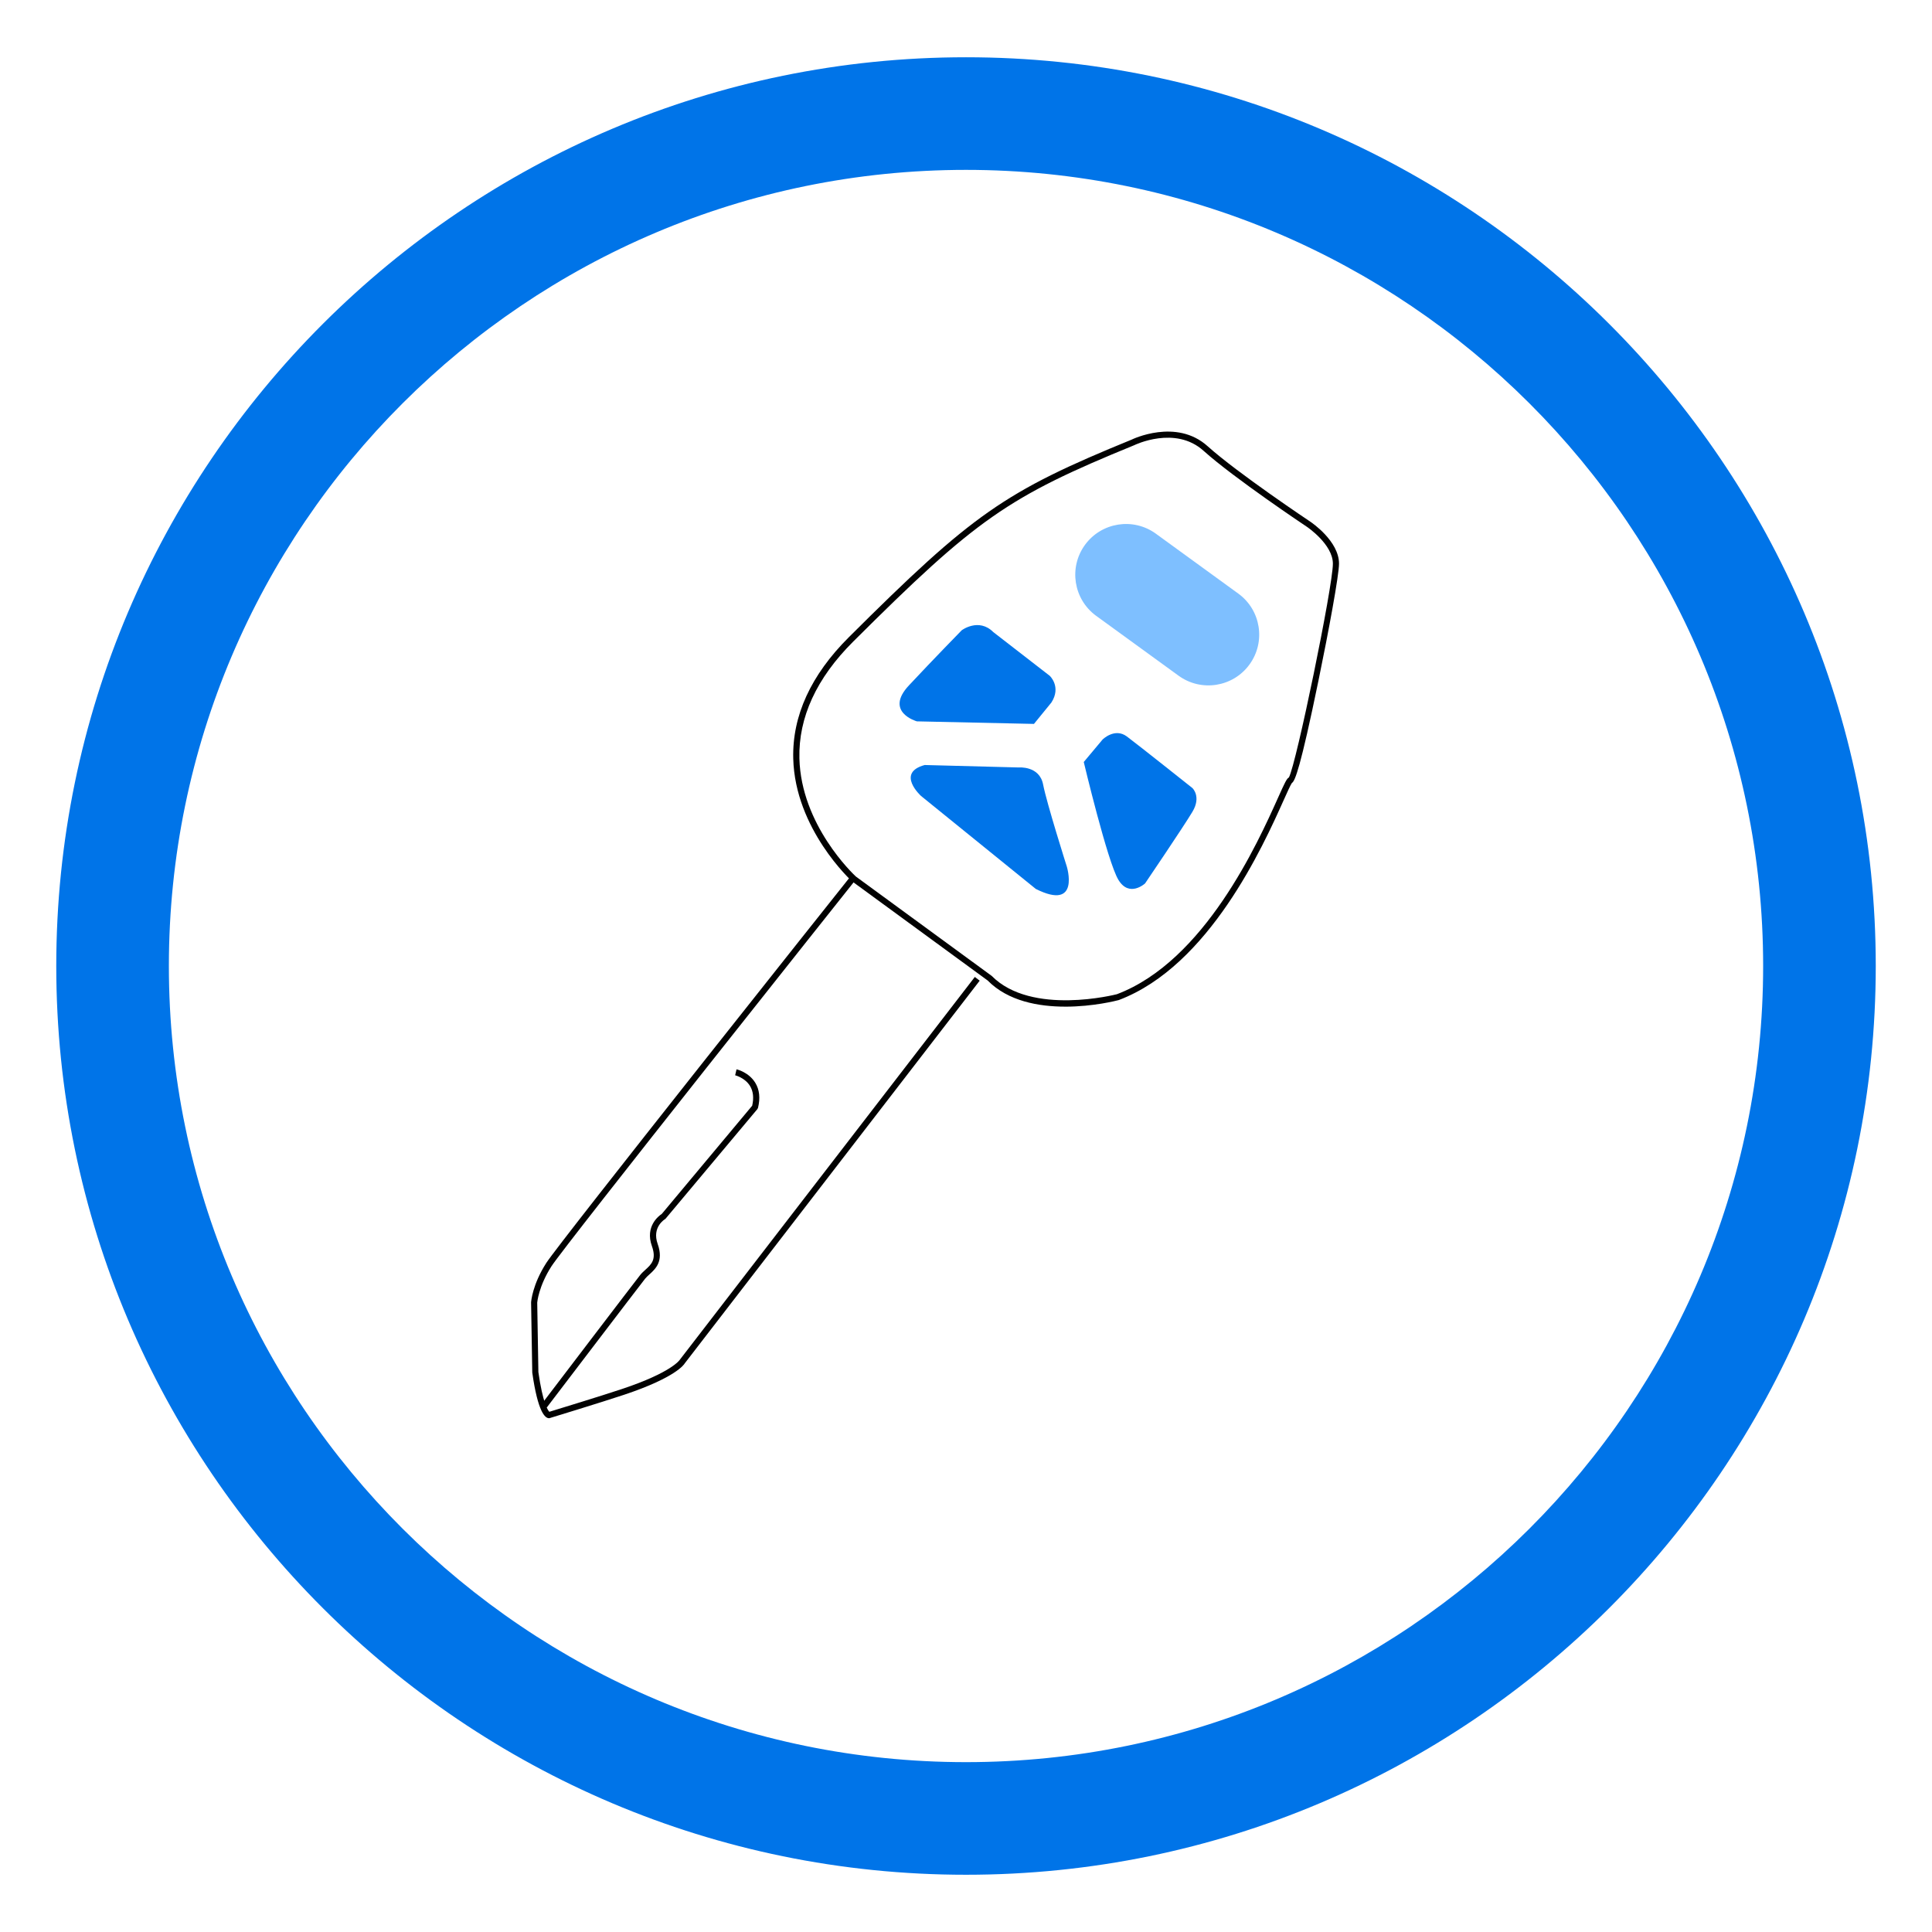
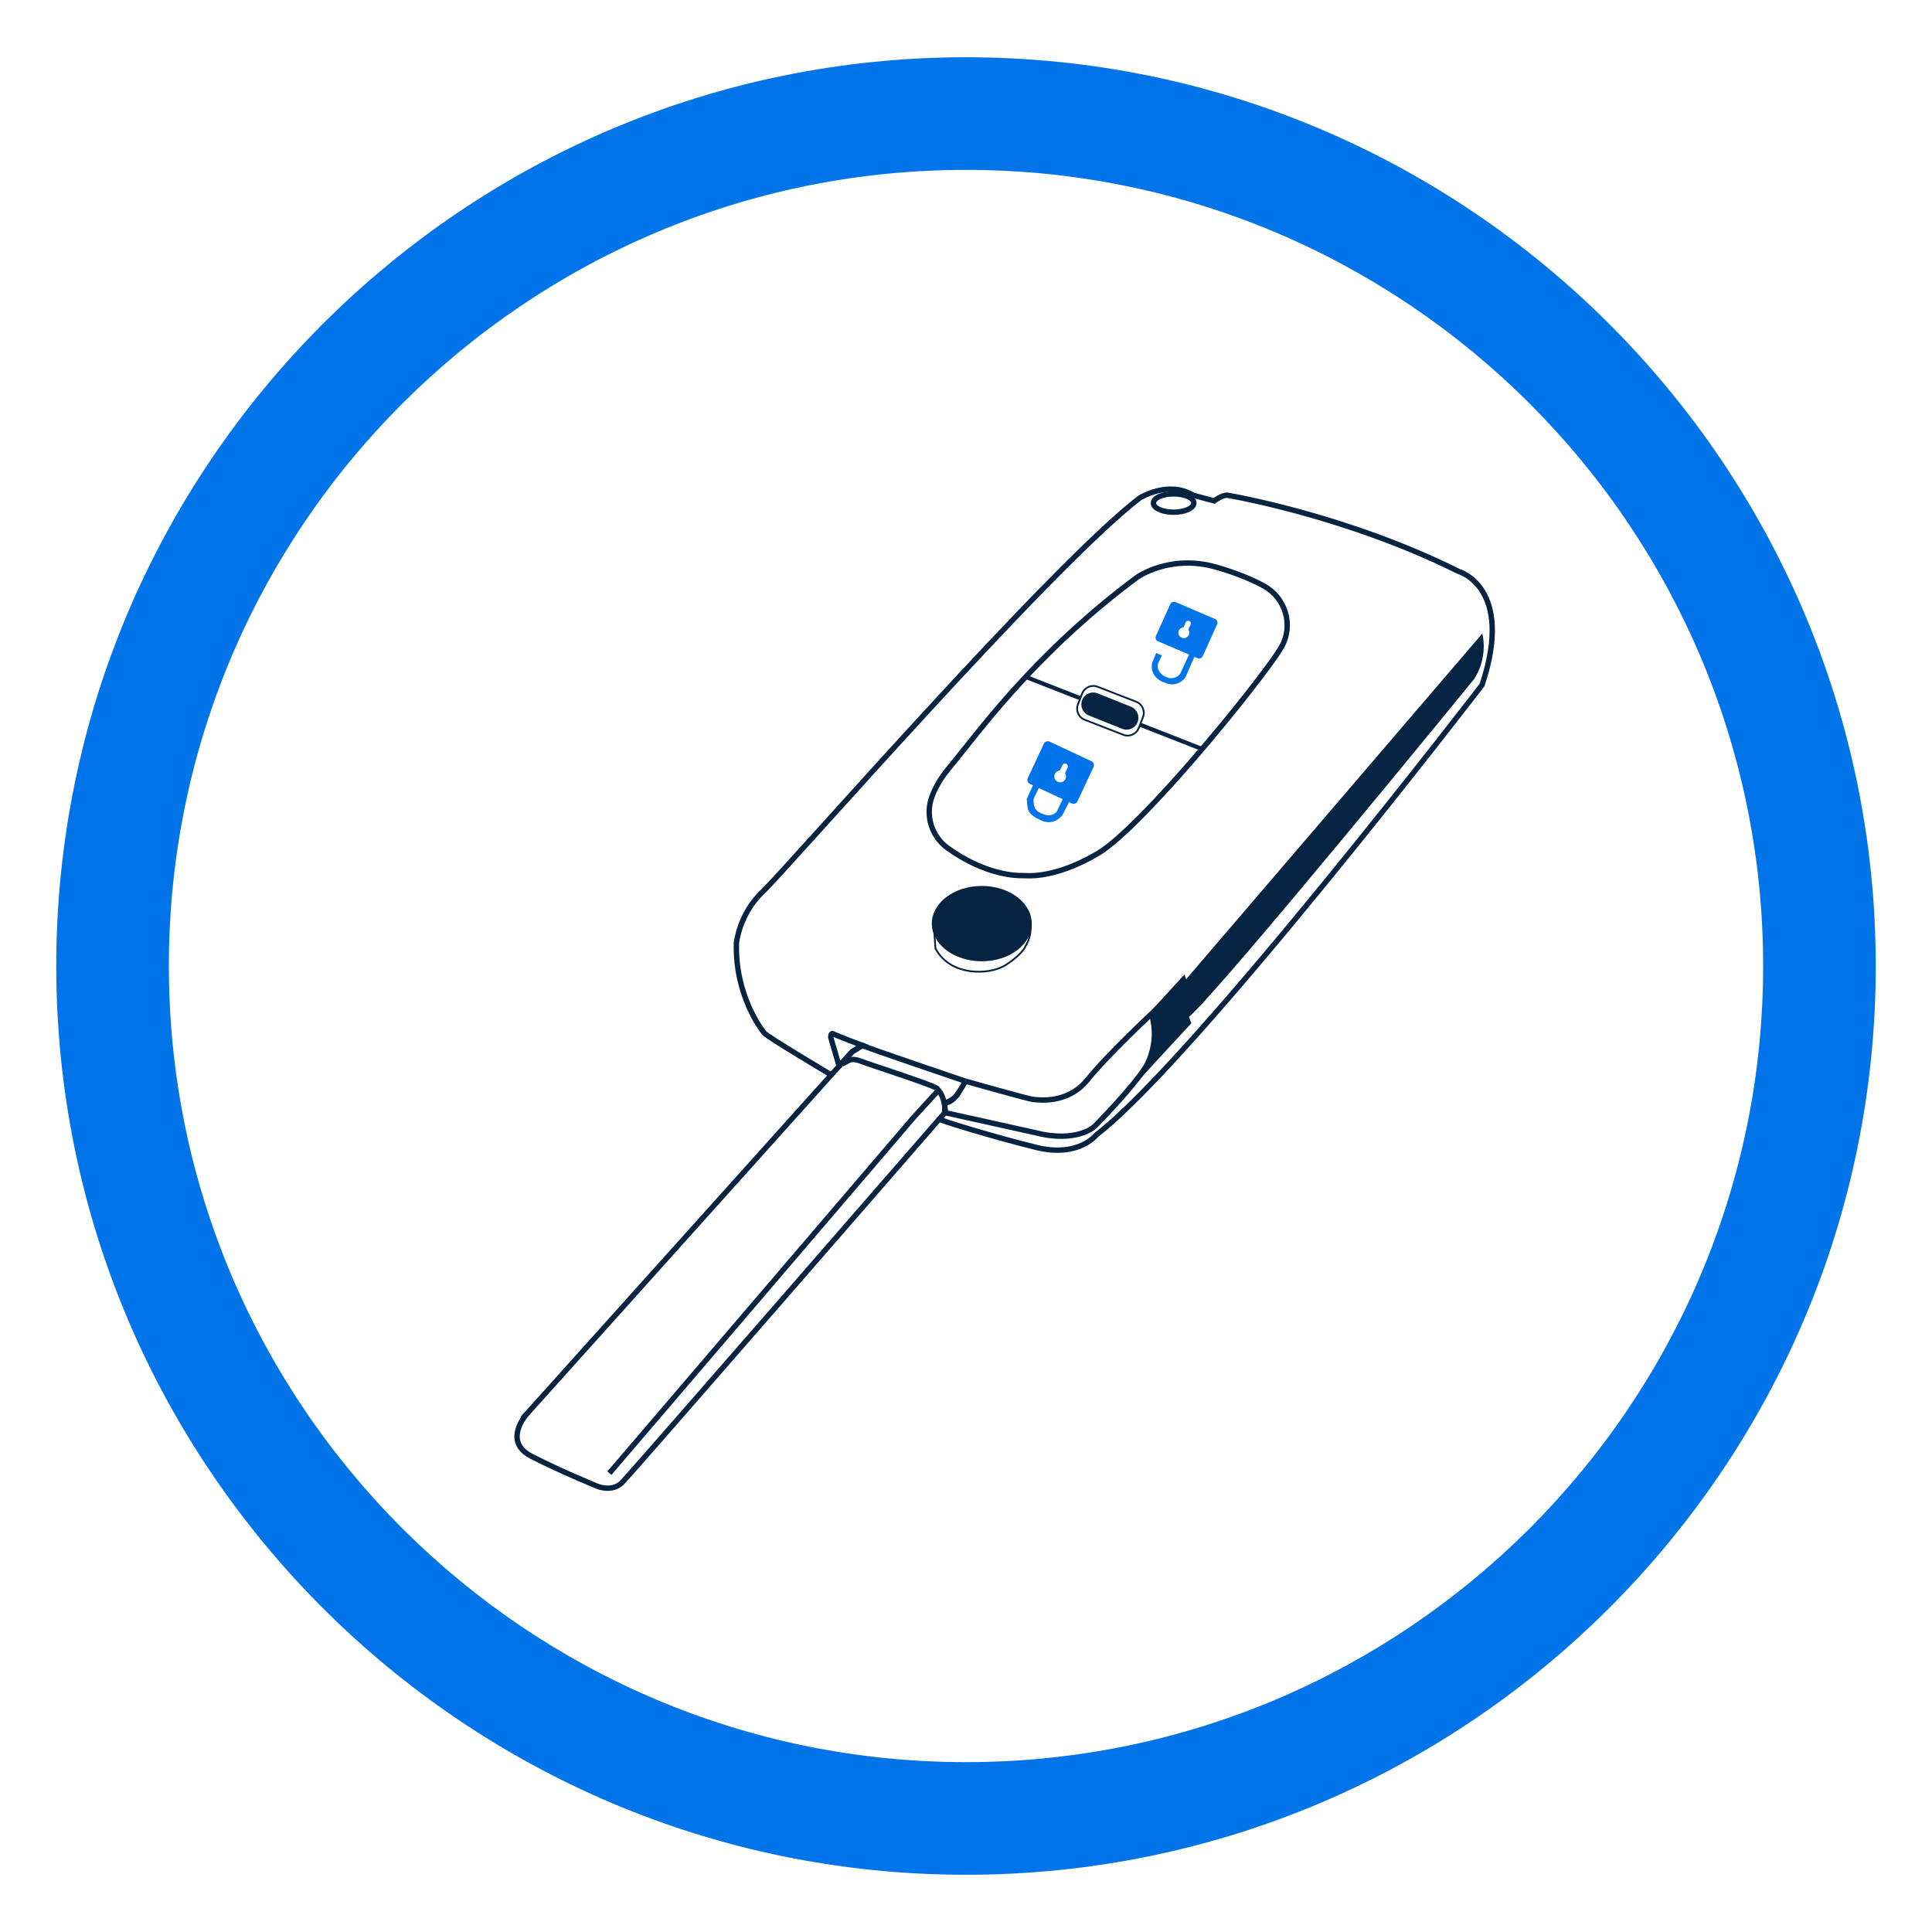
- <svg xmlns="http://www.w3.org/2000/svg" id="Calque_1" data-name="Calque 1" viewBox="0 0 1080 1080">
+ <svg xmlns="http://www.w3.org/2000/svg" id="Calque_1" version="1.1" viewBox="0 0 1080 1080">
  <defs>
-     <clipPath id="clippath">
-       <path fill="none" d="M31.44 32h1017.12v1016H31.44z" />
-     </clipPath>
    <style>
-       .cls-2 {
+       .st0, .st1, .st2, .st3 {
+         fill: none;
+       }
+ 
+       .st4 {
        fill: #0074e8;
      }
-       .cls-3 {
-         fill: #010101;
+ 
+       .st1 {
+         stroke-width: 3px;
+       }
+ 
+       .st1, .st2, .st3 {
+         stroke: #062442;
+       }
+ 
+       .st1, .st3 {
+         stroke-miterlimit: 10;
+       }
+ 
+       .st2 {
+         stroke-miterlimit: 10;
+         stroke-width: 1px;
+       }
+ 
+       .st5 {
+         fill: #062442;
+       }
+ 
+       .st6 {
+         fill: #fcfcfc;
+       }
+ 
+       .st7 {
+         clip-path: url(#clippath);
      }
    </style>
+     <clipPath id="clippath">
+       <rect class="st0" x="31.44" y="32" width="1017.12" height="1016" />
+     </clipPath>
  </defs>
-   <g clip-path="url(#clippath)">
-     <path fill="#0074e8" d="M540 1048c-280.42 0-508.55-227.89-508.55-508S259.58 32.01 540 32.01 1048.56 259.89 1048.56 540 820.42 1048 540 1048Zm0-953.04C294.29 94.96 94.4 294.6 94.4 540S294.3 985.05 540 985.05 985.61 785.4 985.61 540 785.7 94.96 540 94.96Z" />
-     <path fill="#7ebfff" d="M646.15 298.34c-12.68-9.21-30.43-6.41-39.65 6.26-9.21 12.68-6.4 30.45 6.27 39.66l46.06 33.46c12.68 9.21 30.45 6.4 39.66-6.29 9.2-12.67 6.4-30.42-6.29-39.62l-46.06-33.47Z" />
-     <path d="M512.5 403.23s-18.33-5.19-4.41-20.08c13.91-14.88 29.52-30.83 29.52-30.83s9.51-7.14 17.65 1.02l31.56 24.45s6.59 6.1.92 14.92l-9.75 11.96-65.5-1.43Z" class="cls-2" />
-     <path d="m605.83 425.96 10.52-12.56s6.8-6.78 13.58-1.7c6.8 5.09 36.65 28.84 36.65 28.84s5.09 4.76 0 13.25c-5.08 8.5-26.47 40.04-26.47 40.04s-8.83 8.14-14.94-2.03c-6.11-10.17-19.34-65.84-19.34-65.84" class="cls-2" />
-     <path d="m516.91 427.65 52.61 1.37s11.55-1.03 13.58 9.49c2.03 10.53 13.23 45.82 13.23 45.82s7.81 25.18-17.31 12.59l-64.14-51.96s-14.26-12.9 2.03-17.31" class="cls-2" />
-     <path d="M595.48 562.72c-14.84 0-31.97-3.04-43.36-14.61l-75.89-55.5c-.32-.29-31.81-29.12-32.8-68.58-.6-23.86 9.85-46.66 31.04-67.78 69.32-69.08 87.06-81.47 158.15-110.51.14-.07 24.87-12.16 42.46 3.7 16.66 14.99 57.02 41.94 57.43 42.21.66.44 16.01 10.82 16.01 23.45 0 6.33-5.77 37.65-11.48 65.32-10.14 49.19-13.14 56.26-14.87 57.28-.76 1.05-2.67 5.32-4.69 9.82-11.34 25.26-41.47 92.38-92.07 111.52-1.13.31-14.25 3.69-29.92 3.69Zm-117.01-72.71 75.89 55.52c22.25 22.54 69.54 10.36 70 10.24 49.11-18.59 78.82-84.76 90-109.67 3.84-8.57 4.94-10.93 6.15-11.5 4.13-7.61 24.58-106.77 24.58-119.5 0-10.79-14.34-20.5-14.49-20.59-.41-.27-40.97-27.35-57.81-42.52-15.85-14.28-38.52-3.24-38.75-3.12-70.64 28.86-88.25 41.18-157.13 109.82-20.5 20.42-30.6 42.37-30.04 65.24.91 37.17 30.07 64.68 31.61 66.09Z" class="cls-3" />
-     <path d="M307.12 792.78h-.25c-2.14 0-6.2-3.31-9.33-25.5l-.66-39.21c.03-.54.76-10.05 8.55-22.15 7.57-11.79 162.91-207.09 169.52-215.39l2.68 2.13c-1.62 2.04-161.83 203.47-169.31 215.12-7.27 11.3-8 20.3-8.01 20.39l.65 38.84c2.44 17.21 5.25 21.3 6.12 22.19 4.49-1.37 29.33-8.97 40.75-12.79 27.52-9.18 32.06-16.12 32.1-16.19l165-214.1 2.72 2.09-164.88 213.92c-.3.58-5.01 7.91-33.86 17.54-12.57 4.2-41.25 12.94-41.54 13.03l-.25.07Z" class="cls-3" />
-     <path d="m305.65 786.79-2.73-2.08c2.11-2.77 51.64-67.82 54.99-72.02.83-1.04 1.84-1.95 2.82-2.84 3.41-3.1 6.36-5.78 3.68-13.31-3.93-11.01 3.87-16.87 5.54-17.97l50.52-60.46c1.01-4.36.6-8.07-1.19-11.03-2.84-4.64-8.28-5.98-8.33-5.99l.78-3.34c.27.06 6.86 1.64 10.46 7.51 2.37 3.85 2.88 8.58 1.54 14.05l-.36.69-51.41 61.37c-.32.18-7.69 4.56-4.31 14.02 3.45 9.69-1.21 13.91-4.61 17-.92.84-1.78 1.62-2.44 2.44-3.32 4.18-54.42 71.28-54.94 71.96Z" class="cls-3" />
+   <g class="st7">
+     <path class="st4" d="M540,1048c-280.42,0-508.55-227.89-508.55-508S259.58,32.01,540,32.01s508.56,227.88,508.56,507.99-228.14,508-508.56,508h0ZM540,94.96c-245.71,0-445.6,199.64-445.6,445.04s199.9,445.05,445.6,445.05,445.61-199.65,445.61-445.05S785.7,94.96,540,94.96Z" />
  </g>
+   <path class="st1" d="M525.07,625.55c-.45.54,30.47,10.02,54.26,15.87,23.78,5.85,33.53-7.02,33.53-7.02,54.59-41.72,215.61-251.48,215.61-251.48,18.33-54.98-13.26-63.55-13.26-63.55-61.6-30.8-126.33-42.11-129.06-42.5s-7.41,3.12-7.41,3.12l-11.7-3.12c-14.04-8.58-30.02,1.56-30.02,1.56-49.91,38.21-197.29,207.42-210.54,219.9-13.26,12.48-14.82,28.85-14.82,28.85-.78,28.85,13.65,47.96,15.6,50.3,1.95,2.34,37.43,23.39,37.43,23.39" />
+   <path class="st5" d="M662.15,544.69l.9,2.7,165.57-193.25s3.6,12.76-4.49,25.35c0,0-141.84,174.02-159.46,188.94l1.26,3.6-45.48,49.26,19.77-24.45s6.83-11.33,1.98-30.38l19.95-21.75v-.02h0Z" />
+   <path class="st5" d="M576.77,516.3c0,11.63-12.51,21.06-27.94,21.06-13.36,0-24.53-7.07-27.29-16.51-.43-1.46-.65-2.98-.65-4.54,0-11.63,12.51-21.06,27.94-21.06s27.94,9.43,27.94,21.06h0Z" />
+   <path class="st3" d="M522.9,530.02l-.66-9.48,38.33-21.34s10.93,1.71,14.36,12.12-1.58,17.39-1.58,17.39c0,0-1.45,4.48-11.06,10.67-9.62,6.19-31.74,6.06-39.38-9.35h-.01Z" />
+   <path class="st1" d="M539.72,604.39h0s35.17,9.97,37.71,10.18,19.28,2.97,30.51-11.02c11.23-13.98,37.21-38.19,37.21-38.19,0,0,2.78,19.44-4.93,31.46s-28.26,32.79-28.26,32.79c0,0-9.74,9.53-33.05,3.6l-50.63-11.23-.21-5.3s4.45-.21,7.63-5.72" />
+   <path class="st1" d="M469.05,595.84l-4.66-15.91s-.19-2.91,1.55-1.94,16.11,6.4,16.11,6.4l-5.63,3.49-7.37,7.96h0Z" />
+   <path class="st1" d="M539.72,604.4s-55.93-18.9-57.67-20.01l-5.63,3.49-11.74,12.98-170.3,189.62h.01s-13.58,15.15,2.52,23.49,37.07,16.88,37.07,16.88c0,0,8.15,3.49,13.78-2.13,5.63-5.63,177.3-203.17,177.3-203.17l3.22-3.56-.21-5.3s4.13-1.38,6.25-3.85,5.4-8.44,5.4-8.44" />
+   <path class="st1" d="M340.66,823.51l170.12-198.94,13.86-15.14s3.84,4.14,3.65,12.56" />
+   <path class="st1" d="M470.66,594.75l4.28-2.2s2.08-1.04,6.72.81,41.31,13.54,42.21,15.18" />
+   <path class="st1" d="M635.5,322.79s18.21-13.18,44.18-5.81c11.89,3.37,20.62,7.23,26.58,10.43,12.31,6.59,17.03,22.07,10.11,34.19-.21.37-.43.73-.65,1.11-10.85,17.83-77.12,99.59-101.92,114.32-21.36,12.68-36.39,12.72-40.16,12.48-.58-.04-1.16-.06-1.75-.04-3.91.11-21.21-.34-42.13-15.4-9.04-6.51-12.67-18.32-8.79-28.77,1.77-4.78,4.73-10.18,9.51-15.94,9.37-11.29,22.72-29.37,42.44-50.5.35-.37.7-.75,1.05-1.12,15.99-17.03,36.09-35.99,61.53-54.94h0Z" />
+   <path class="st5" d="M613.6,387.59l18.62,7.47c3.41,1.37,5.06,5.24,3.7,8.65h0c-1.37,3.41-5.24,5.06-8.65,3.7l-18.62-7.47c-3.41-1.37-5.06-5.24-3.7-8.65h0c1.37-3.41,5.24-5.06,8.65-3.7Z" />
+   <rect class="st5" x="587.58" y="367.74" width="2.32" height="33.3" transform="translate(16.1 792.39) rotate(-68.61)" />
+   <rect class="st2" x="610.85" y="379.08" width="19.82" height="36.49" rx="6.65" ry="6.65" transform="translate(25.46 831.87) rotate(-68.75)" />
+   <rect class="st5" x="653.59" y="393.46" width="2.32" height="36.97" transform="translate(32.38 871.35) rotate(-68.61)" />
+   <path class="st4" d="M586.74,414.59l23.39,10.93c1.22.57,1.74,2.02,1.17,3.22l-8.97,19.21c-.57,1.22-2.02,1.74-3.22,1.17l-1.55-.72-21.85-10.21c-1.22-.57-1.74-2.02-1.17-3.22l8.97-19.21c.57-1.22,2.02-1.74,3.22-1.17h0Z" />
+   <path class="st4" d="M598.03,447.57l-4.23,8.23s-4.63,6.27-12.09,2.7c-7.46-3.56-7.36-5.61-7.72-11.96l4.21-9.17,3.15,1.86-3.51,7.18s-.8,5.19,2.48,7.27,7.33,3.35,10.41.07l4.04-8.48,3.26,2.29h0Z" />
+   <path class="st5" d="M607.75,487.57" />
+   <path class="st4" d="M657.18,336.58l22.06,9.46c1.14.49,1.66,1.8,1.15,2.92l-8.04,17.8c-.51,1.12-1.85,1.64-2.99,1.15l-1.45-.62-20.61-8.83c-1.14-.49-1.66-1.8-1.15-2.92l8.04-17.8c.51-1.12,1.85-1.64,2.99-1.15h0Z" />
+   <path class="st4" d="M668.08,366.2l-5.4,12.43s-4.08,6.19-11.44,3.03c0,0-8.59-2.2-7.26-10.97l2.34-5.66,3.17,1.36-2.24,4.79s-1.41,5.5,6.18,7.85c0,0,3.79.78,6.25-2.3l5.51-11.89,2.88,1.38h0v-.02Z" />
+   <ellipse class="st6" cx="592.64" cy="434.06" rx="3.27" ry="3.28" transform="translate(-51.46 787.28) rotate(-64.96)" />
+   <path class="st6" d="M592.96,433.52h0c-.8-.37-1.15-1.34-.78-2.14l1.71-3.66c.37-.81,1.34-1.16,2.14-.78h0c.8.37,1.15,1.34.78,2.14l-1.71,3.66c-.37.81-1.34,1.16-2.14.78Z" />
+   <path class="st6" d="M658.98,352.51c.69-1.52,2.5-2.21,4.05-1.55s2.25,2.43,1.56,3.95-2.5,2.21-4.05,1.55-2.25-2.43-1.56-3.95Z" />
+   <path class="st6" d="M661.32,351.27l1.53-3.4c.34-.75,1.23-1.09,1.99-.76h0c.76.33,1.1,1.2.77,1.94l-1.53,3.4c-.34.75-1.23,1.09-1.99.76h0c-.76-.33-1.1-1.2-.77-1.94Z" />
+   <ellipse class="st1" cx="656.07" cy="281.2" rx="11.3" ry="5.13" />
</svg>
